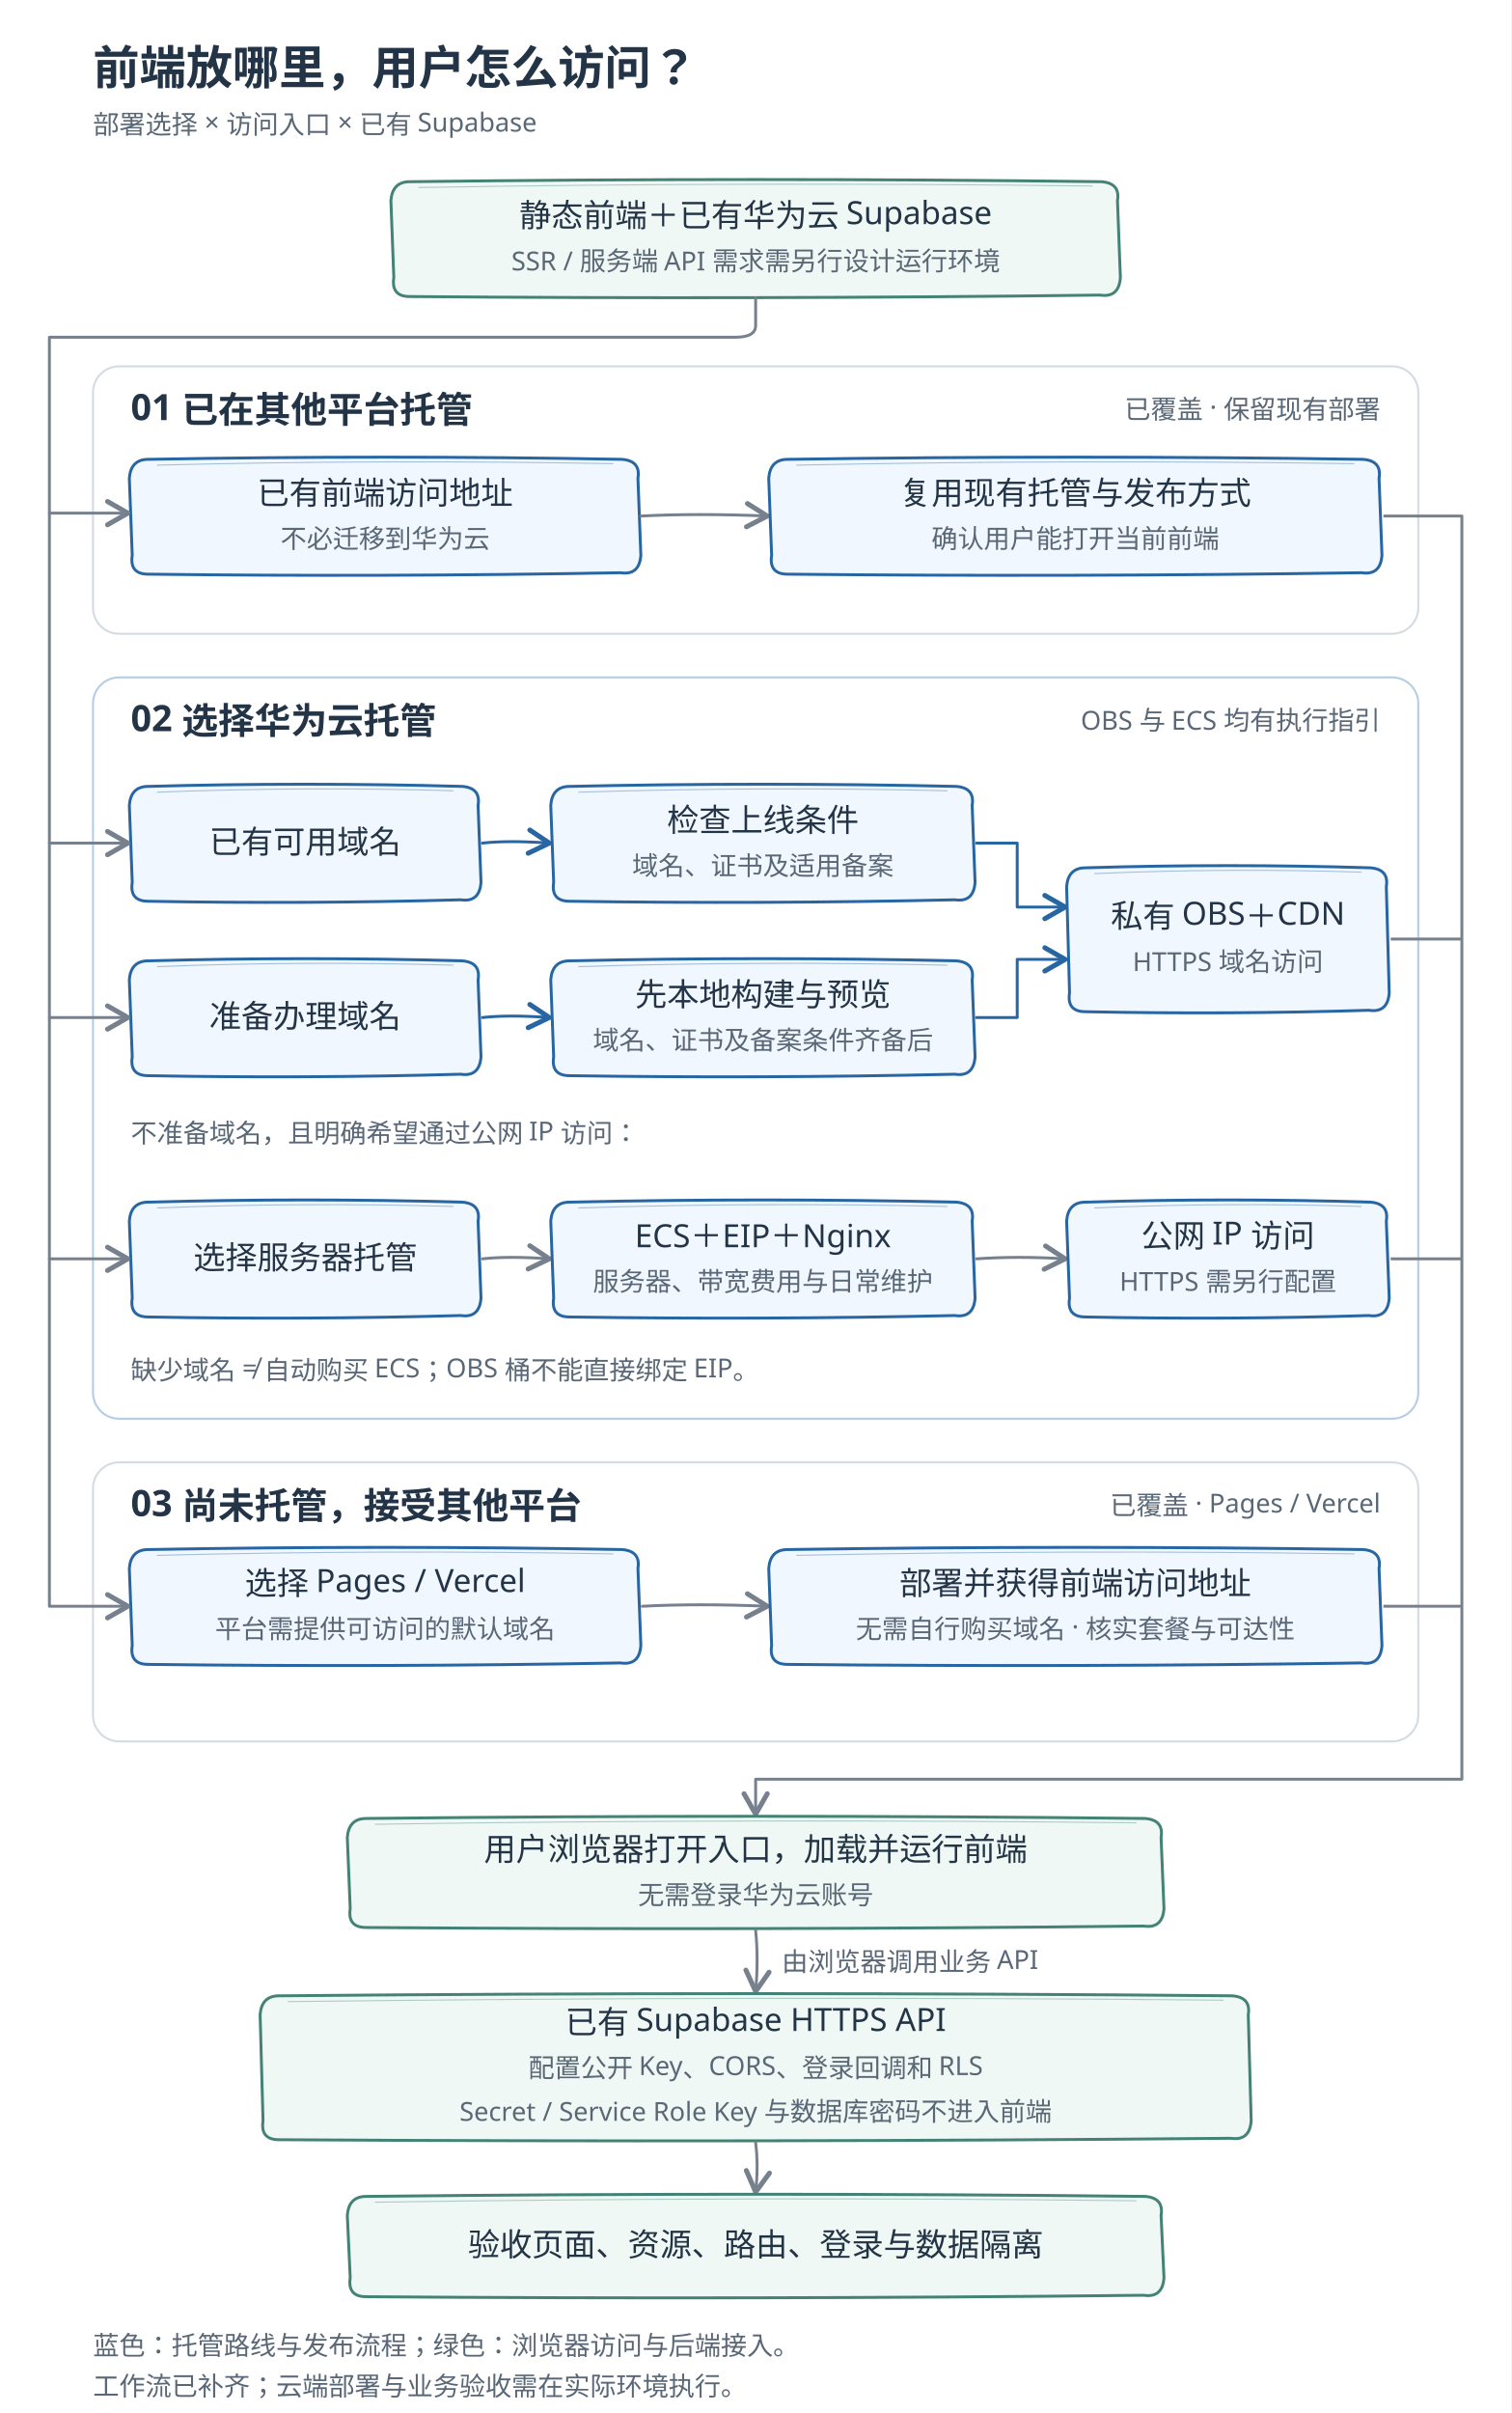
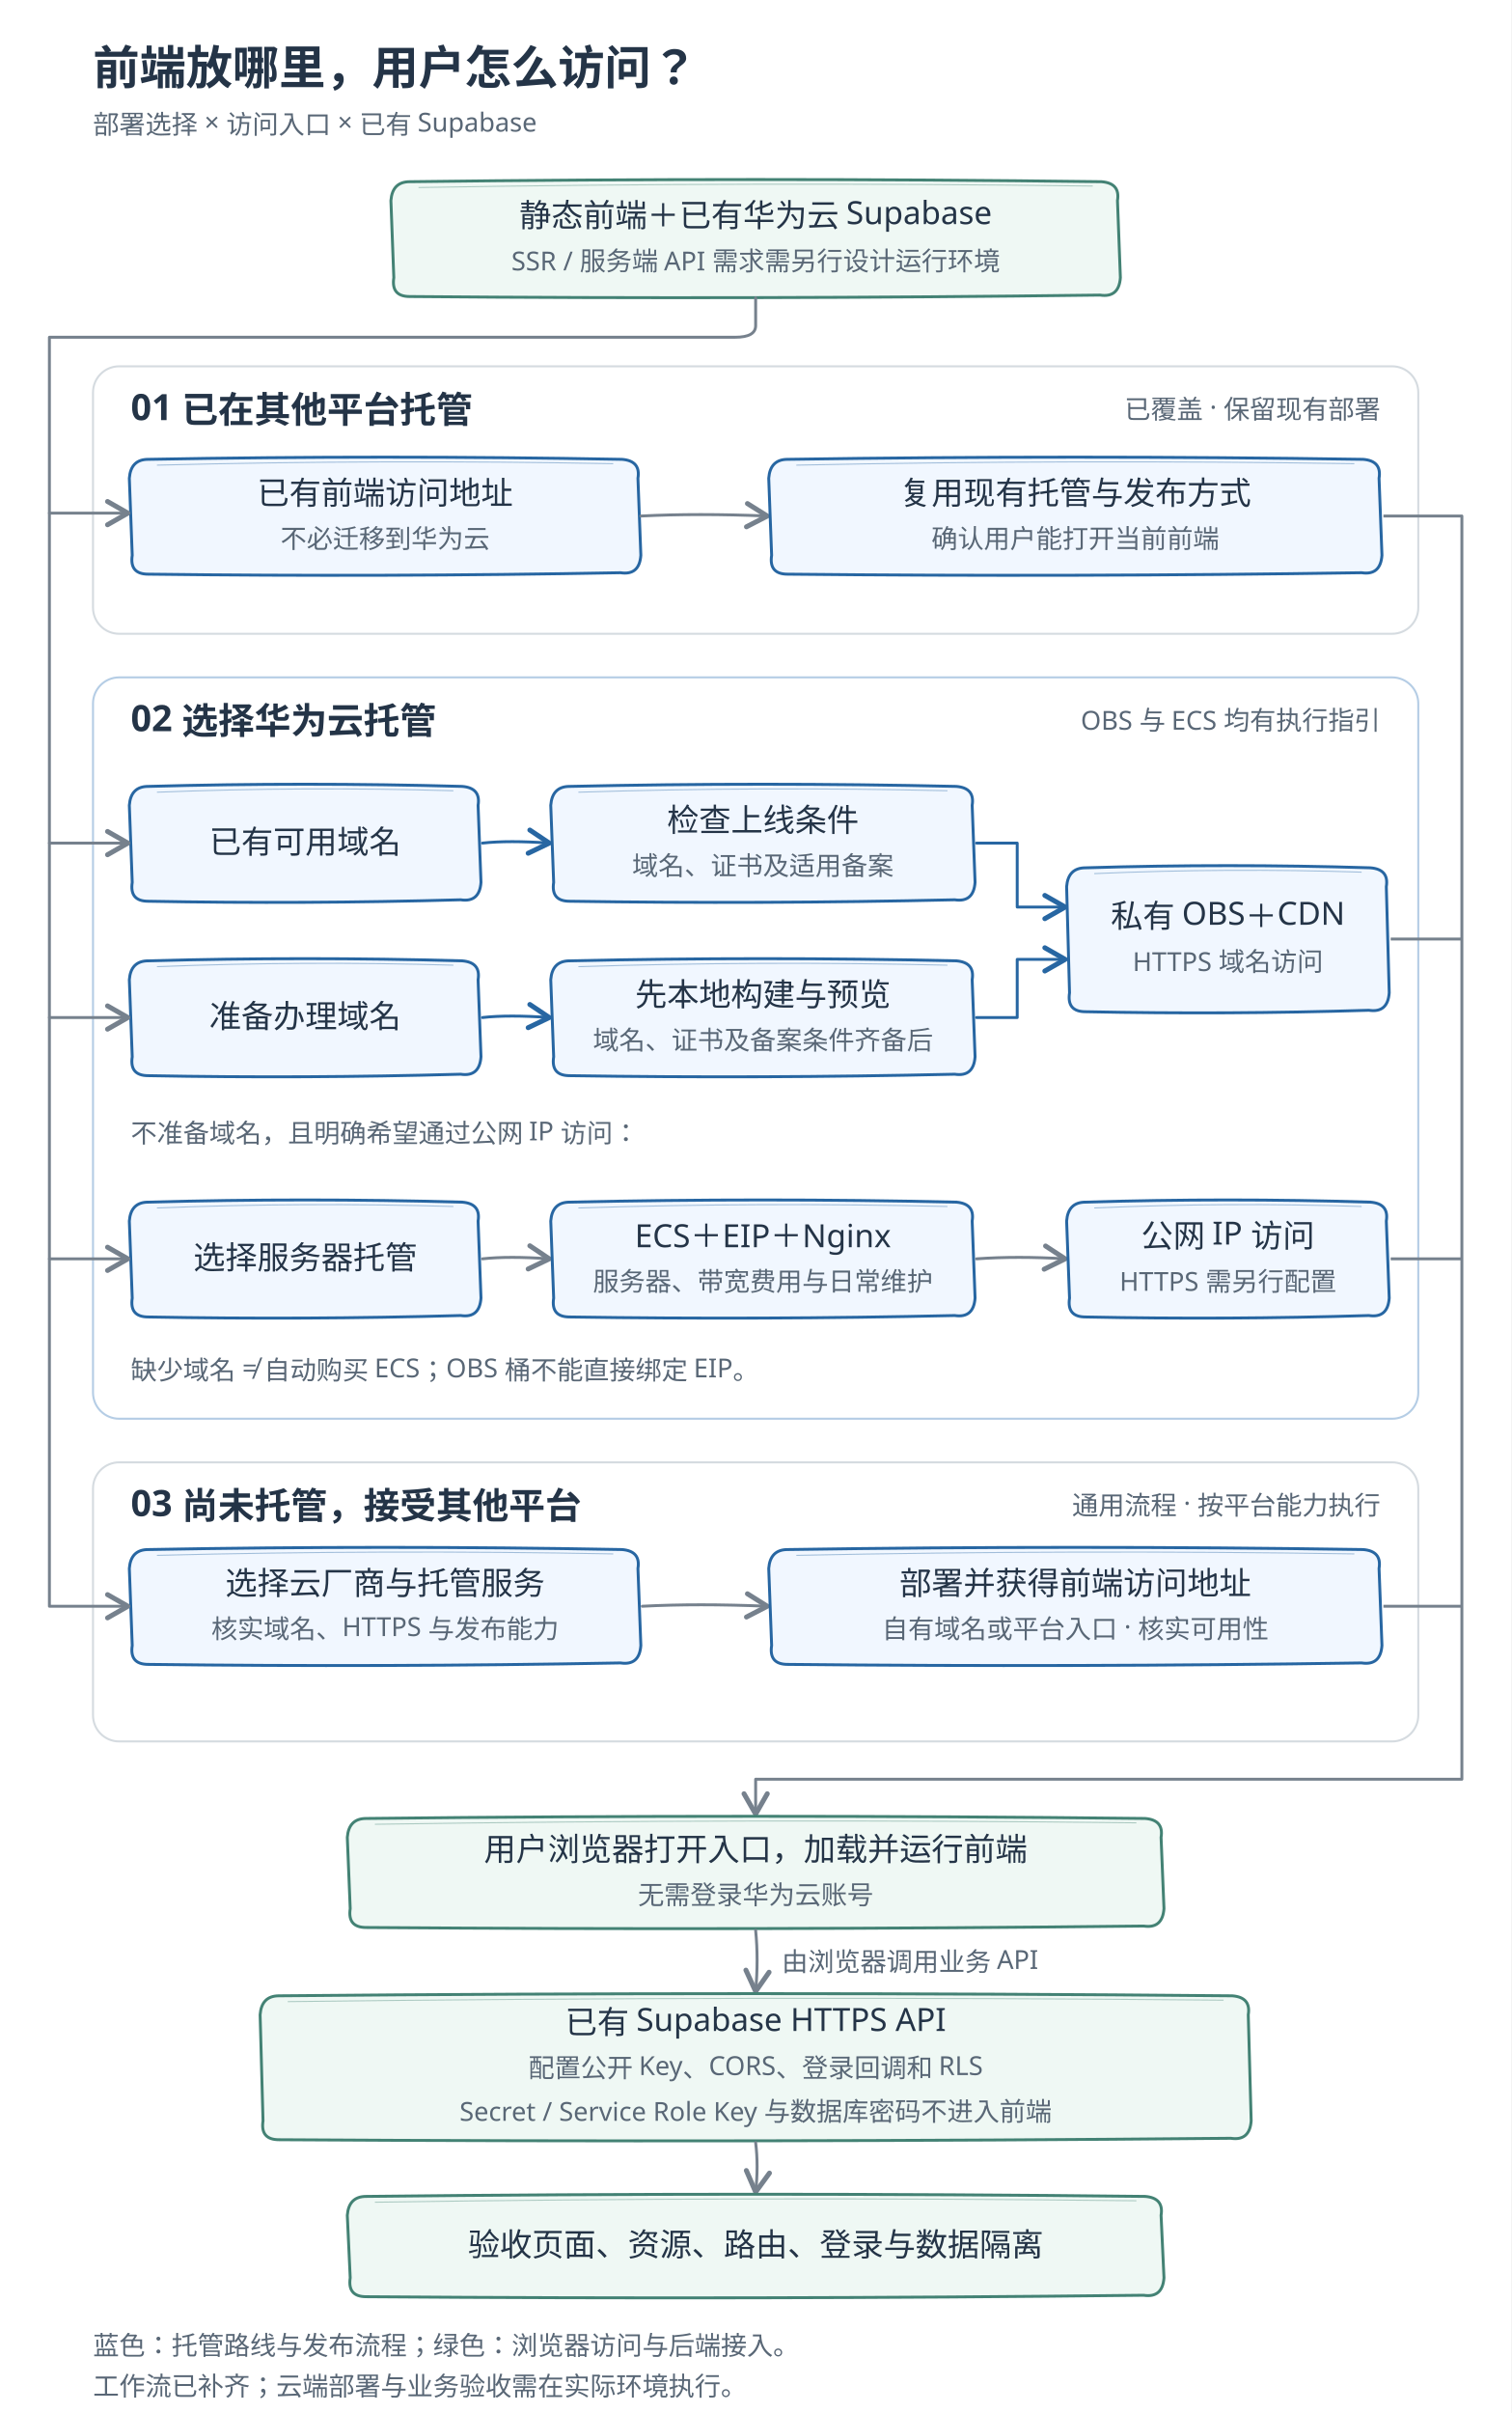
<svg xmlns="http://www.w3.org/2000/svg" width="1040" height="1660" viewBox="0 0 1040 1660" role="img" aria-labelledby="title description">
  <defs>
    <marker id="arrow" markerWidth="10" markerHeight="10" refX="8" refY="5" orient="auto-start-reverse">
      <path d="M 1 1 L 8 5 L 1 9" fill="none" stroke="#76818d" stroke-width="1.7" stroke-linecap="round" stroke-linejoin="round" />
    </marker>
    <marker id="blue-arrow" markerWidth="10" markerHeight="10" refX="8" refY="5" orient="auto-start-reverse">
      <path d="M 1 1 L 8 5 L 1 9" fill="none" stroke="#2766a2" stroke-width="1.7" stroke-linecap="round" stroke-linejoin="round" />
    </marker>
    <style>
    text { font-family: "Kaiti SC", "STKaiti", "KaiTi", "PingFang SC", "Microsoft YaHei", sans-serif; fill: #243447; }
    .title { font-size: 32px; font-weight: 700; }
    .section { font-size: 25px; font-weight: 700; }
    .body { font-size: 22px; }
    .note { font-size: 18px; fill: #596776; }
    .blue { fill: #2766a2; }
    .connector { fill: none; stroke: #76818d; stroke-width: 2; stroke-linecap: round; stroke-linejoin: round; marker-end: url(#arrow); }
    .supported { stroke: #2766a2; marker-end: url(#blue-arrow); }
  </style>
  </defs>
  <rect width="1040" height="1660" fill="#ffffff" />
  <text x="64" y="58" class="title" text-anchor="start">前端放哪里，用户怎么访问？</text>
  <text x="64" y="92" class="note" text-anchor="start">部署选择 × 访问入口 × 已有 Supabase</text>
  <g id="start">
    <path d="M282 125 Q520.0 122 758 125 Q771 126 769 138 L771 191 Q770 205 757 203 Q520.0 206 282 204 Q269 204 271 191 L269 138 Q270 125 282 125 Z" fill="#eff8f4" stroke="#438274" stroke-width="2" />
    <path d="M288 129 Q520.0 125 752 128" fill="none" stroke="#438274" stroke-width="0.7" opacity="0.4" />
    <text x="520.0" y="156.0" class="body" text-anchor="middle">静态前端＋已有华为云 Supabase</text>
    <text x="520.0" y="186.0" class="note" text-anchor="middle">SSR / 服务端 API 需求需另行设计运行环境</text>
  </g>
  <g id="existing-platform">
    <rect x="64" y="252" width="912" height="184" rx="18" fill="white" stroke="#d5dbe0" stroke-width="1.4" />
  </g>
  <text x="90" y="289" class="section" text-anchor="start">01  已在其他平台托管</text>
  <text x="950" y="288" class="note" text-anchor="end">已覆盖 · 保留现有部署</text>
  <g id="existing-site">
    <path d="M102 316 Q265.0 313 428 316 Q441 317 439 329 L441 382 Q440 396 427 394 Q265.0 397 102 395 Q89 395 91 382 L89 329 Q90 316 102 316 Z" fill="#f1f7ff" stroke="#2766a2" stroke-width="2" />
    <path d="M108 320 Q265.0 316 422 319" fill="none" stroke="#2766a2" stroke-width="0.7" opacity="0.4" />
    <text x="265.0" y="347.0" class="body" text-anchor="middle">已有前端访问地址</text>
    <text x="265.0" y="377.0" class="note" text-anchor="middle">不必迁移到华为云</text>
  </g>
  <path d="M 441 355 Q 480 353 528 355" class="connector" />
  <g id="keep-hosting">
    <path d="M542 316 Q740.0 313 938 316 Q951 317 949 329 L951 382 Q950 396 937 394 Q740.0 397 542 395 Q529 395 531 382 L529 329 Q530 316 542 316 Z" fill="#f1f7ff" stroke="#2766a2" stroke-width="2" />
    <path d="M548 320 Q740.0 316 932 319" fill="none" stroke="#2766a2" stroke-width="0.7" opacity="0.4" />
    <text x="740.0" y="347.0" class="body" text-anchor="middle">复用现有托管与发布方式</text>
    <text x="740.0" y="377.0" class="note" text-anchor="middle">确认用户能打开当前前端</text>
  </g>
  <g id="huawei">
    <rect x="64" y="466" width="912" height="510" rx="18" fill="white" stroke="#b5cde5" stroke-width="1.4" />
  </g>
  <text x="90" y="503" class="section" text-anchor="start">02  选择华为云托管</text>
  <text x="950" y="502" class="note" text-anchor="end">OBS 与 ECS 均有执行指引</text>
  <g id="domain-ready">
    <path d="M102 541 Q210.0 538 318 541 Q331 542 329 554 L331 607 Q330 621 317 619 Q210.0 622 102 620 Q89 620 91 607 L89 554 Q90 541 102 541 Z" fill="#f1f7ff" stroke="#2766a2" stroke-width="2" />
    <path d="M108 545 Q210.0 541 312 544" fill="none" stroke="#2766a2" stroke-width="0.7" opacity="0.4" />
    <text x="210.0" y="587.0" class="body" text-anchor="middle">已有可用域名</text>
  </g>
  <path d="M 332 580 Q 350 578 378 580" class="connector supported" />
  <g id="prerequisites">
    <path d="M392 541 Q525.0 538 658 541 Q671 542 669 554 L671 607 Q670 621 657 619 Q525.0 622 392 620 Q379 620 381 607 L379 554 Q380 541 392 541 Z" fill="#f1f7ff" stroke="#2766a2" stroke-width="2" />
    <path d="M398 545 Q525.0 541 652 544" fill="none" stroke="#2766a2" stroke-width="0.7" opacity="0.4" />
    <text x="525.0" y="572.0" class="body" text-anchor="middle">检查上线条件</text>
    <text x="525.0" y="602.0" class="note" text-anchor="middle">域名、证书及适用备案</text>
  </g>
  <g id="domain-pending">
    <path d="M102 661 Q210.0 658 318 661 Q331 662 329 674 L331 727 Q330 741 317 739 Q210.0 742 102 740 Q89 740 91 727 L89 674 Q90 661 102 661 Z" fill="#f1f7ff" stroke="#2766a2" stroke-width="2" />
    <path d="M108 665 Q210.0 661 312 664" fill="none" stroke="#2766a2" stroke-width="0.7" opacity="0.4" />
    <text x="210.0" y="707.0" class="body" text-anchor="middle">准备办理域名</text>
  </g>
  <path d="M 332 700 Q 350 698 378 700" class="connector supported" />
  <g id="local-preview">
    <path d="M392 661 Q525.0 658 658 661 Q671 662 669 674 L671 727 Q670 741 657 739 Q525.0 742 392 740 Q379 740 381 727 L379 674 Q380 661 392 661 Z" fill="#f1f7ff" stroke="#2766a2" stroke-width="2" />
    <path d="M398 665 Q525.0 661 652 664" fill="none" stroke="#2766a2" stroke-width="0.7" opacity="0.4" />
    <text x="525.0" y="692.0" class="body" text-anchor="middle">先本地构建与预览</text>
    <text x="525.0" y="722.0" class="note" text-anchor="middle">域名、证书及备案条件齐备后</text>
  </g>
  <path d="M 672 580 L 700 580 L 700 624 L 733 624" class="connector supported" />
  <path d="M 672 700 L 700 700 L 700 660 L 733 660" class="connector supported" />
  <g id="obs-cdn">
    <path d="M747 597 Q845.0 594 943 597 Q956 598 954 610 L956 683 Q955 697 942 695 Q845.0 698 747 696 Q734 696 736 683 L734 610 Q735 597 747 597 Z" fill="#f1f7ff" stroke="#2766a2" stroke-width="2" />
    <path d="M753 601 Q845.0 597 937 600" fill="none" stroke="#2766a2" stroke-width="0.7" opacity="0.4" />
    <text x="845.0" y="638.0" class="body" text-anchor="middle">私有 OBS＋CDN</text>
    <text x="845.0" y="668.0" class="note" text-anchor="middle">HTTPS 域名访问</text>
  </g>
  <text x="90" y="786" class="note" text-anchor="start">不准备域名，且明确希望通过公网 IP 访问：</text>
  <g id="ip-choice">
    <path d="M102 827 Q210.0 824 318 827 Q331 828 329 840 L331 893 Q330 907 317 905 Q210.0 908 102 906 Q89 906 91 893 L89 840 Q90 827 102 827 Z" fill="#f1f7ff" stroke="#2766a2" stroke-width="2" />
    <path d="M108 831 Q210.0 827 312 830" fill="none" stroke="#2766a2" stroke-width="0.7" opacity="0.4" />
    <text x="210.0" y="873.0" class="body" text-anchor="middle">选择服务器托管</text>
  </g>
  <path d="M 332 866 Q 350 864 378 866" class="connector" />
  <g id="ecs">
    <path d="M392 827 Q525.0 824 658 827 Q671 828 669 840 L671 893 Q670 907 657 905 Q525.0 908 392 906 Q379 906 381 893 L379 840 Q380 827 392 827 Z" fill="#f1f7ff" stroke="#2766a2" stroke-width="2" />
    <path d="M398 831 Q525.0 827 652 830" fill="none" stroke="#2766a2" stroke-width="0.7" opacity="0.4" />
    <text x="525.0" y="858.0" class="body" text-anchor="middle">ECS＋EIP＋Nginx</text>
    <text x="525.0" y="888.0" class="note" text-anchor="middle">服务器、带宽费用与日常维护</text>
  </g>
  <path d="M 672 866 Q 700 864 733 866" class="connector" />
  <g id="ip-entry">
    <path d="M747 827 Q845.0 824 943 827 Q956 828 954 840 L956 893 Q955 907 942 905 Q845.0 908 747 906 Q734 906 736 893 L734 840 Q735 827 747 827 Z" fill="#f1f7ff" stroke="#2766a2" stroke-width="2" />
    <path d="M753 831 Q845.0 827 937 830" fill="none" stroke="#2766a2" stroke-width="0.7" opacity="0.4" />
    <text x="845.0" y="858.0" class="body" text-anchor="middle">公网 IP 访问</text>
    <text x="845.0" y="888.0" class="note" text-anchor="middle">HTTPS 需另行配置</text>
  </g>
  <text x="90" y="949" class="note" text-anchor="start">缺少域名 ≠ 自动购买 ECS；OBS 桶不能直接绑定 EIP。</text>
  <g id="new-platform">
    <rect x="64" y="1006" width="912" height="192" rx="18" fill="white" stroke="#d5dbe0" stroke-width="1.4" />
  </g>
  <text x="90" y="1043" class="section" text-anchor="start">03  尚未托管，接受其他平台</text>
-   <text x="950" y="1042" class="note" text-anchor="end">已覆盖 · Pages / Vercel</text>
+   <text x="950" y="1042" class="note" text-anchor="end">通用流程 · 按平台能力执行</text>
  <g id="choose-platform">
    <path d="M102 1066 Q265.0 1063 428 1066 Q441 1067 439 1079 L441 1132 Q440 1146 427 1144 Q265.0 1147 102 1145 Q89 1145 91 1132 L89 1079 Q90 1066 102 1066 Z" fill="#f1f7ff" stroke="#2766a2" stroke-width="2" />
    <path d="M108 1070 Q265.0 1066 422 1069" fill="none" stroke="#2766a2" stroke-width="0.7" opacity="0.4" />
-     <text x="265.0" y="1097.0" class="body" text-anchor="middle">选择 Pages / Vercel</text>
-     <text x="265.0" y="1127.0" class="note" text-anchor="middle">平台需提供可访问的默认域名</text>
+     <text x="265.0" y="1097.0" class="body" text-anchor="middle">选择云厂商与托管服务</text>
+     <text x="265.0" y="1127.0" class="note" text-anchor="middle">核实域名、HTTPS 与发布能力</text>
  </g>
  <path d="M 442 1105 Q 480 1103 528 1105" class="connector" />
  <g id="platform-deploy">
    <path d="M542 1066 Q740.0 1063 938 1066 Q951 1067 949 1079 L951 1132 Q950 1146 937 1144 Q740.0 1147 542 1145 Q529 1145 531 1132 L529 1079 Q530 1066 542 1066 Z" fill="#f1f7ff" stroke="#2766a2" stroke-width="2" />
    <path d="M548 1070 Q740.0 1066 932 1069" fill="none" stroke="#2766a2" stroke-width="0.7" opacity="0.4" />
    <text x="740.0" y="1097.0" class="body" text-anchor="middle">部署并获得前端访问地址</text>
-     <text x="740.0" y="1127.0" class="note" text-anchor="middle">无需自行购买域名 · 核实套餐与可达性</text>
+     <text x="740.0" y="1127.0" class="note" text-anchor="middle">自有域名或平台入口 · 核实可用性</text>
  </g>
  <path d="M 952 355 L 1006 355 L 1006 1224 L 520 1224" fill="none" stroke="#76818d" stroke-width="2" stroke-linejoin="round" />
  <path d="M 957 646 L 1006 646 M 957 866 L 1006 866 M 952 1105 L 1006 1105" fill="none" stroke="#76818d" stroke-width="2" />
  <path d="M 520 1224 L 520 1248" class="connector" />
  <g id="browser">
    <path d="M252 1251 Q520.0 1248 788 1251 Q801 1252 799 1264 L801 1313 Q800 1327 787 1325 Q520.0 1328 252 1326 Q239 1326 241 1313 L239 1264 Q240 1251 252 1251 Z" fill="#eff8f4" stroke="#438274" stroke-width="2" />
    <path d="M258 1255 Q520.0 1251 782 1254" fill="none" stroke="#438274" stroke-width="0.7" opacity="0.4" />
    <text x="520.0" y="1280.0" class="body" text-anchor="middle">用户浏览器打开入口，加载并运行前端</text>
    <text x="520.0" y="1310.0" class="note" text-anchor="middle">无需登录华为云账号</text>
  </g>
  <path d="M 520 1328 Q 522 1348 520 1370" class="connector" />
  <text x="538" y="1356" class="note" text-anchor="start">由浏览器调用业务 API</text>
  <g id="supabase">
    <path d="M192 1373 Q520.0 1370 848 1373 Q861 1374 859 1386 L861 1459 Q860 1473 847 1471 Q520.0 1474 192 1472 Q179 1472 181 1459 L179 1386 Q180 1373 192 1373 Z" fill="#eff8f4" stroke="#438274" stroke-width="2" />
    <path d="M198 1377 Q520.0 1373 842 1376" fill="none" stroke="#438274" stroke-width="0.7" opacity="0.4" />
    <text x="520.0" y="1399.0" class="body" text-anchor="middle">已有 Supabase HTTPS API</text>
    <text x="520.0" y="1429.0" class="note" text-anchor="middle">配置公开 Key、CORS、登录回调和 RLS</text>
    <text x="520.0" y="1459.0" class="note" text-anchor="middle">Secret / Service Role Key 与数据库密码不进入前端</text>
  </g>
  <path d="M 520 1474 Q 522 1490 520 1508" class="connector" />
  <g id="acceptance">
    <path d="M252 1511 Q520.0 1508 788 1511 Q801 1512 799 1524 L801 1567 Q800 1581 787 1579 Q520.0 1582 252 1580 Q239 1580 241 1567 L239 1524 Q240 1511 252 1511 Z" fill="#eff8f4" stroke="#438274" stroke-width="2" />
    <path d="M258 1515 Q520.0 1511 782 1514" fill="none" stroke="#438274" stroke-width="0.7" opacity="0.4" />
    <text x="520.0" y="1552.0" class="body" text-anchor="middle">验收页面、资源、路由、登录与数据隔离</text>
  </g>
  <text x="64" y="1620" class="note" text-anchor="start">蓝色：托管路线与发布流程；绿色：浏览器访问与后端接入。</text>
  <text x="64" y="1648" class="note" text-anchor="start">工作流已补齐；云端部署与业务验收需在实际环境执行。</text>
  <path d="M 520 205 L 520 224 Q 520 232 506 232 L 34 232 L 34 353 L 88 353" class="connector" />
  <path d="M 34 353 L 34 580 L 88 580" class="connector" />
  <path d="M 34 580 L 34 700 L 88 700" class="connector" />
  <path d="M 34 700 L 34 866 L 88 866" class="connector" />
  <path d="M 34 866 L 34 1105 L 88 1105" class="connector" />
</svg>
